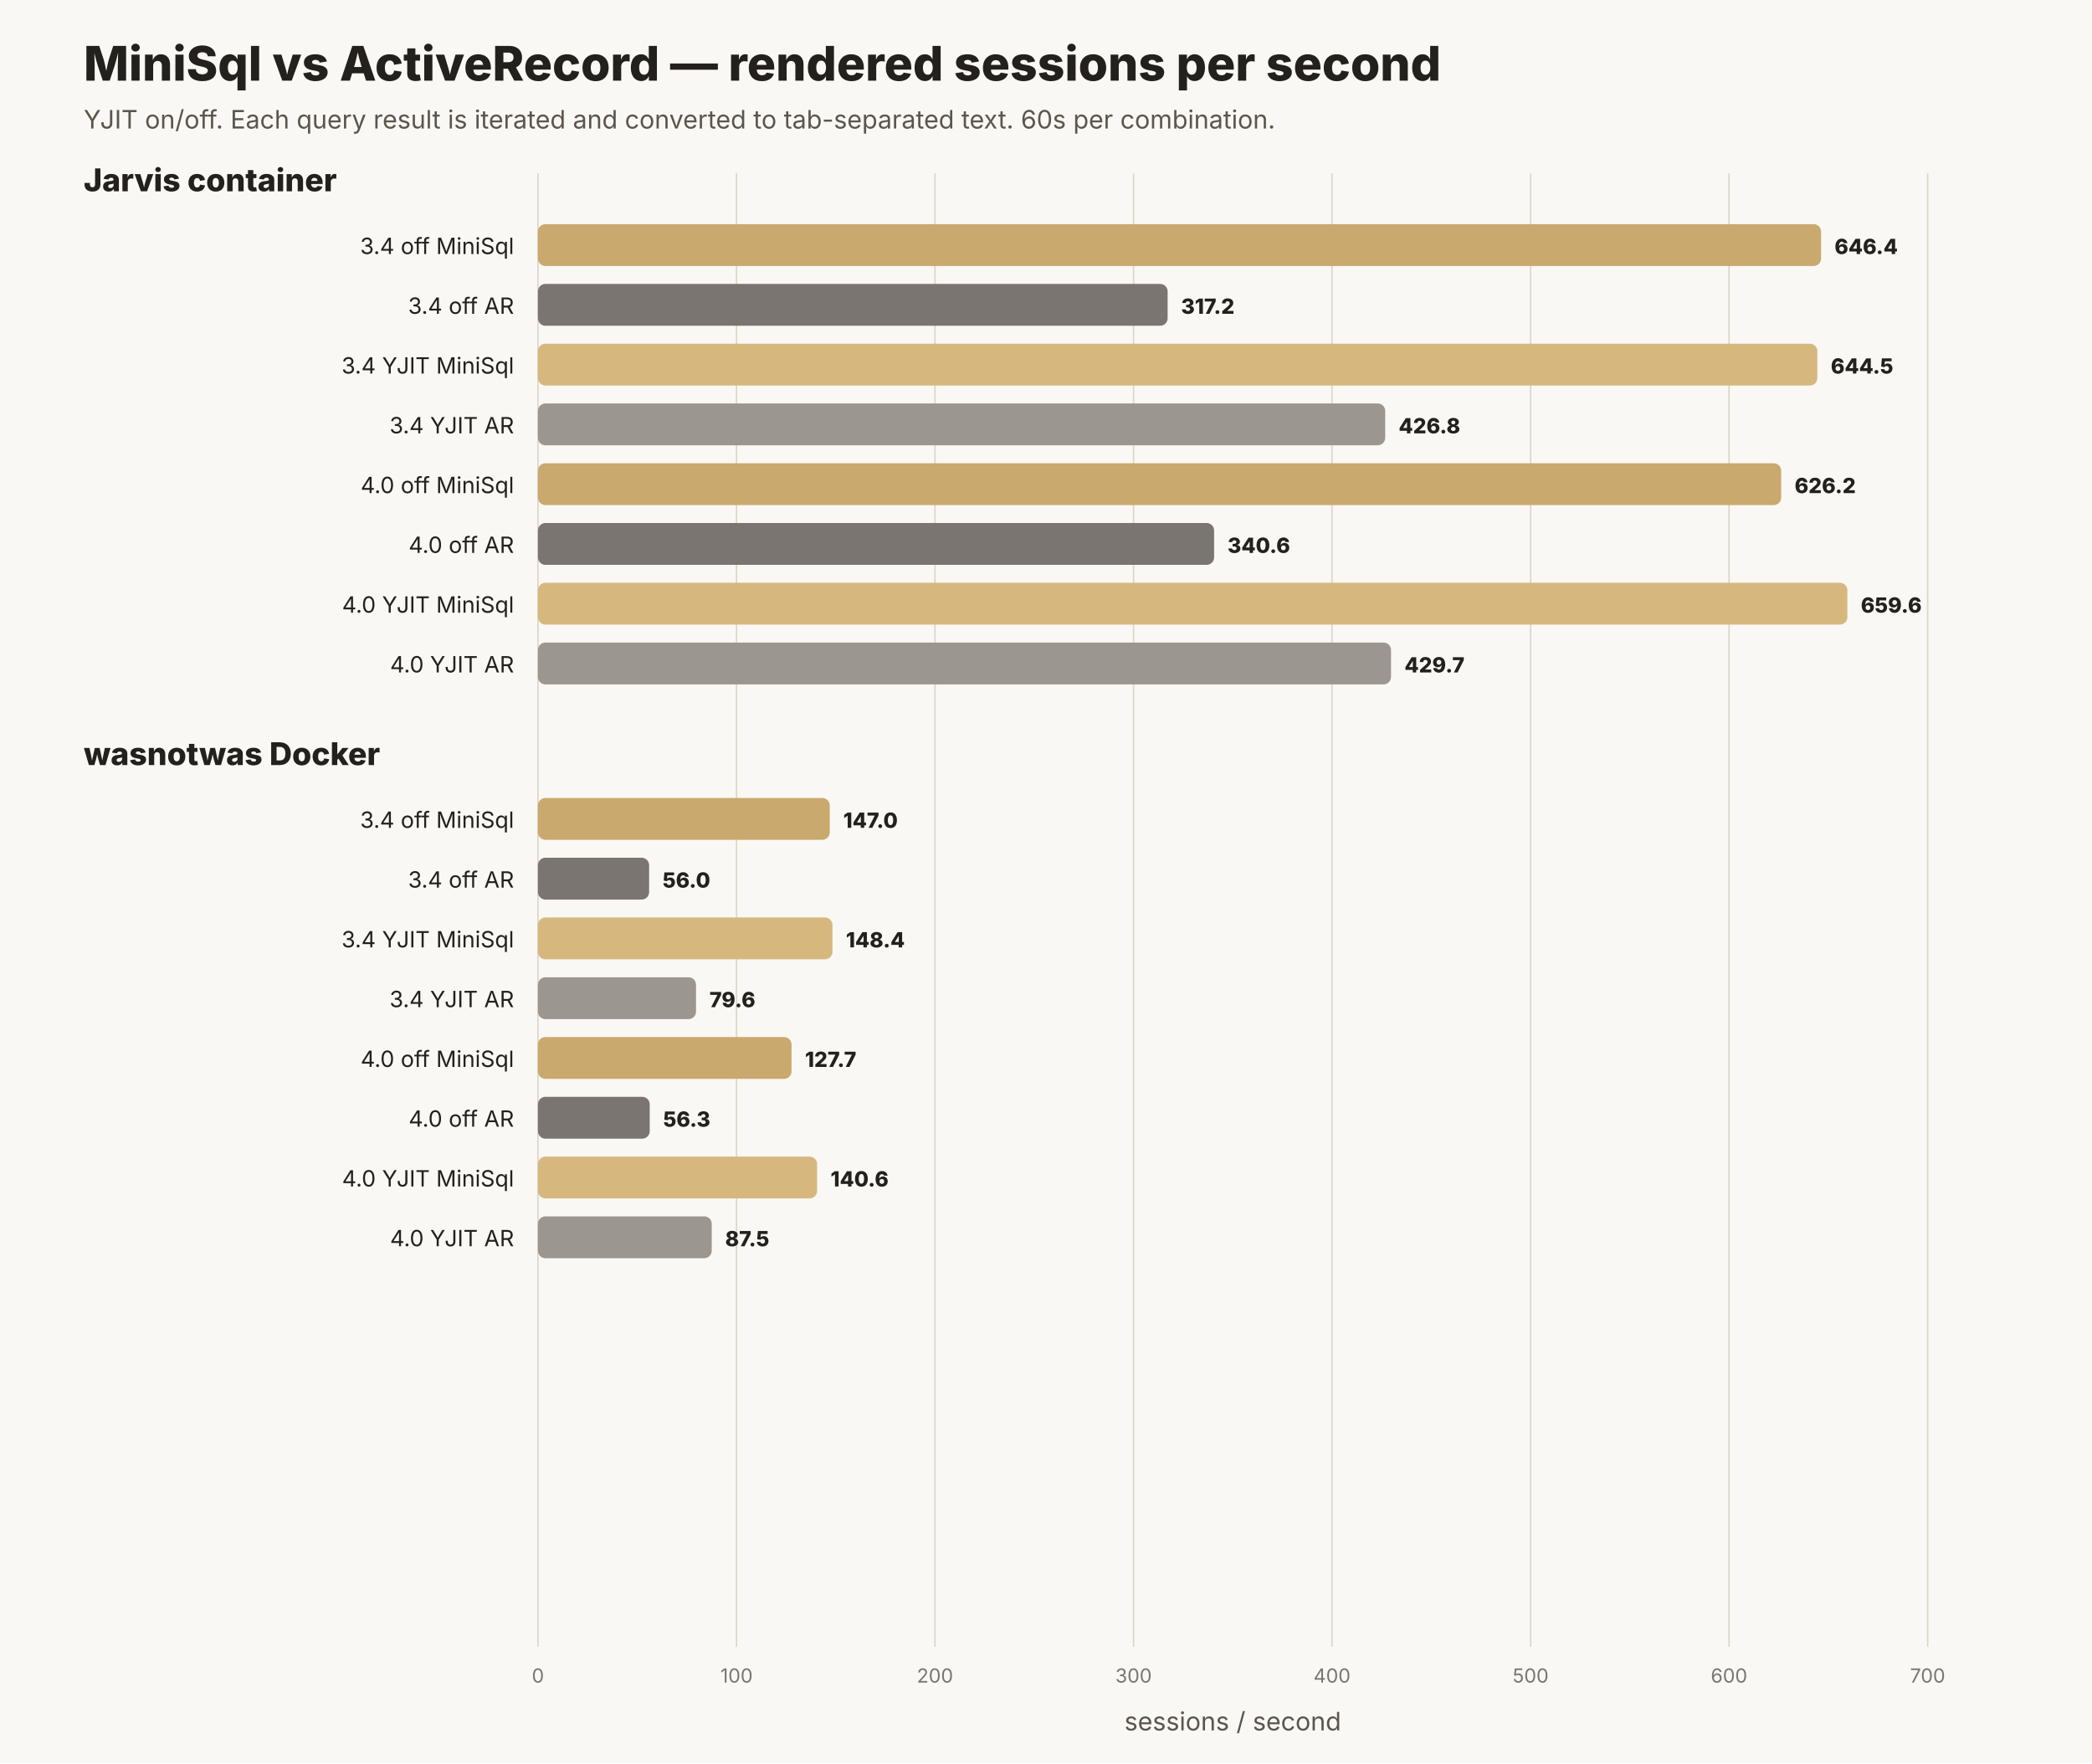
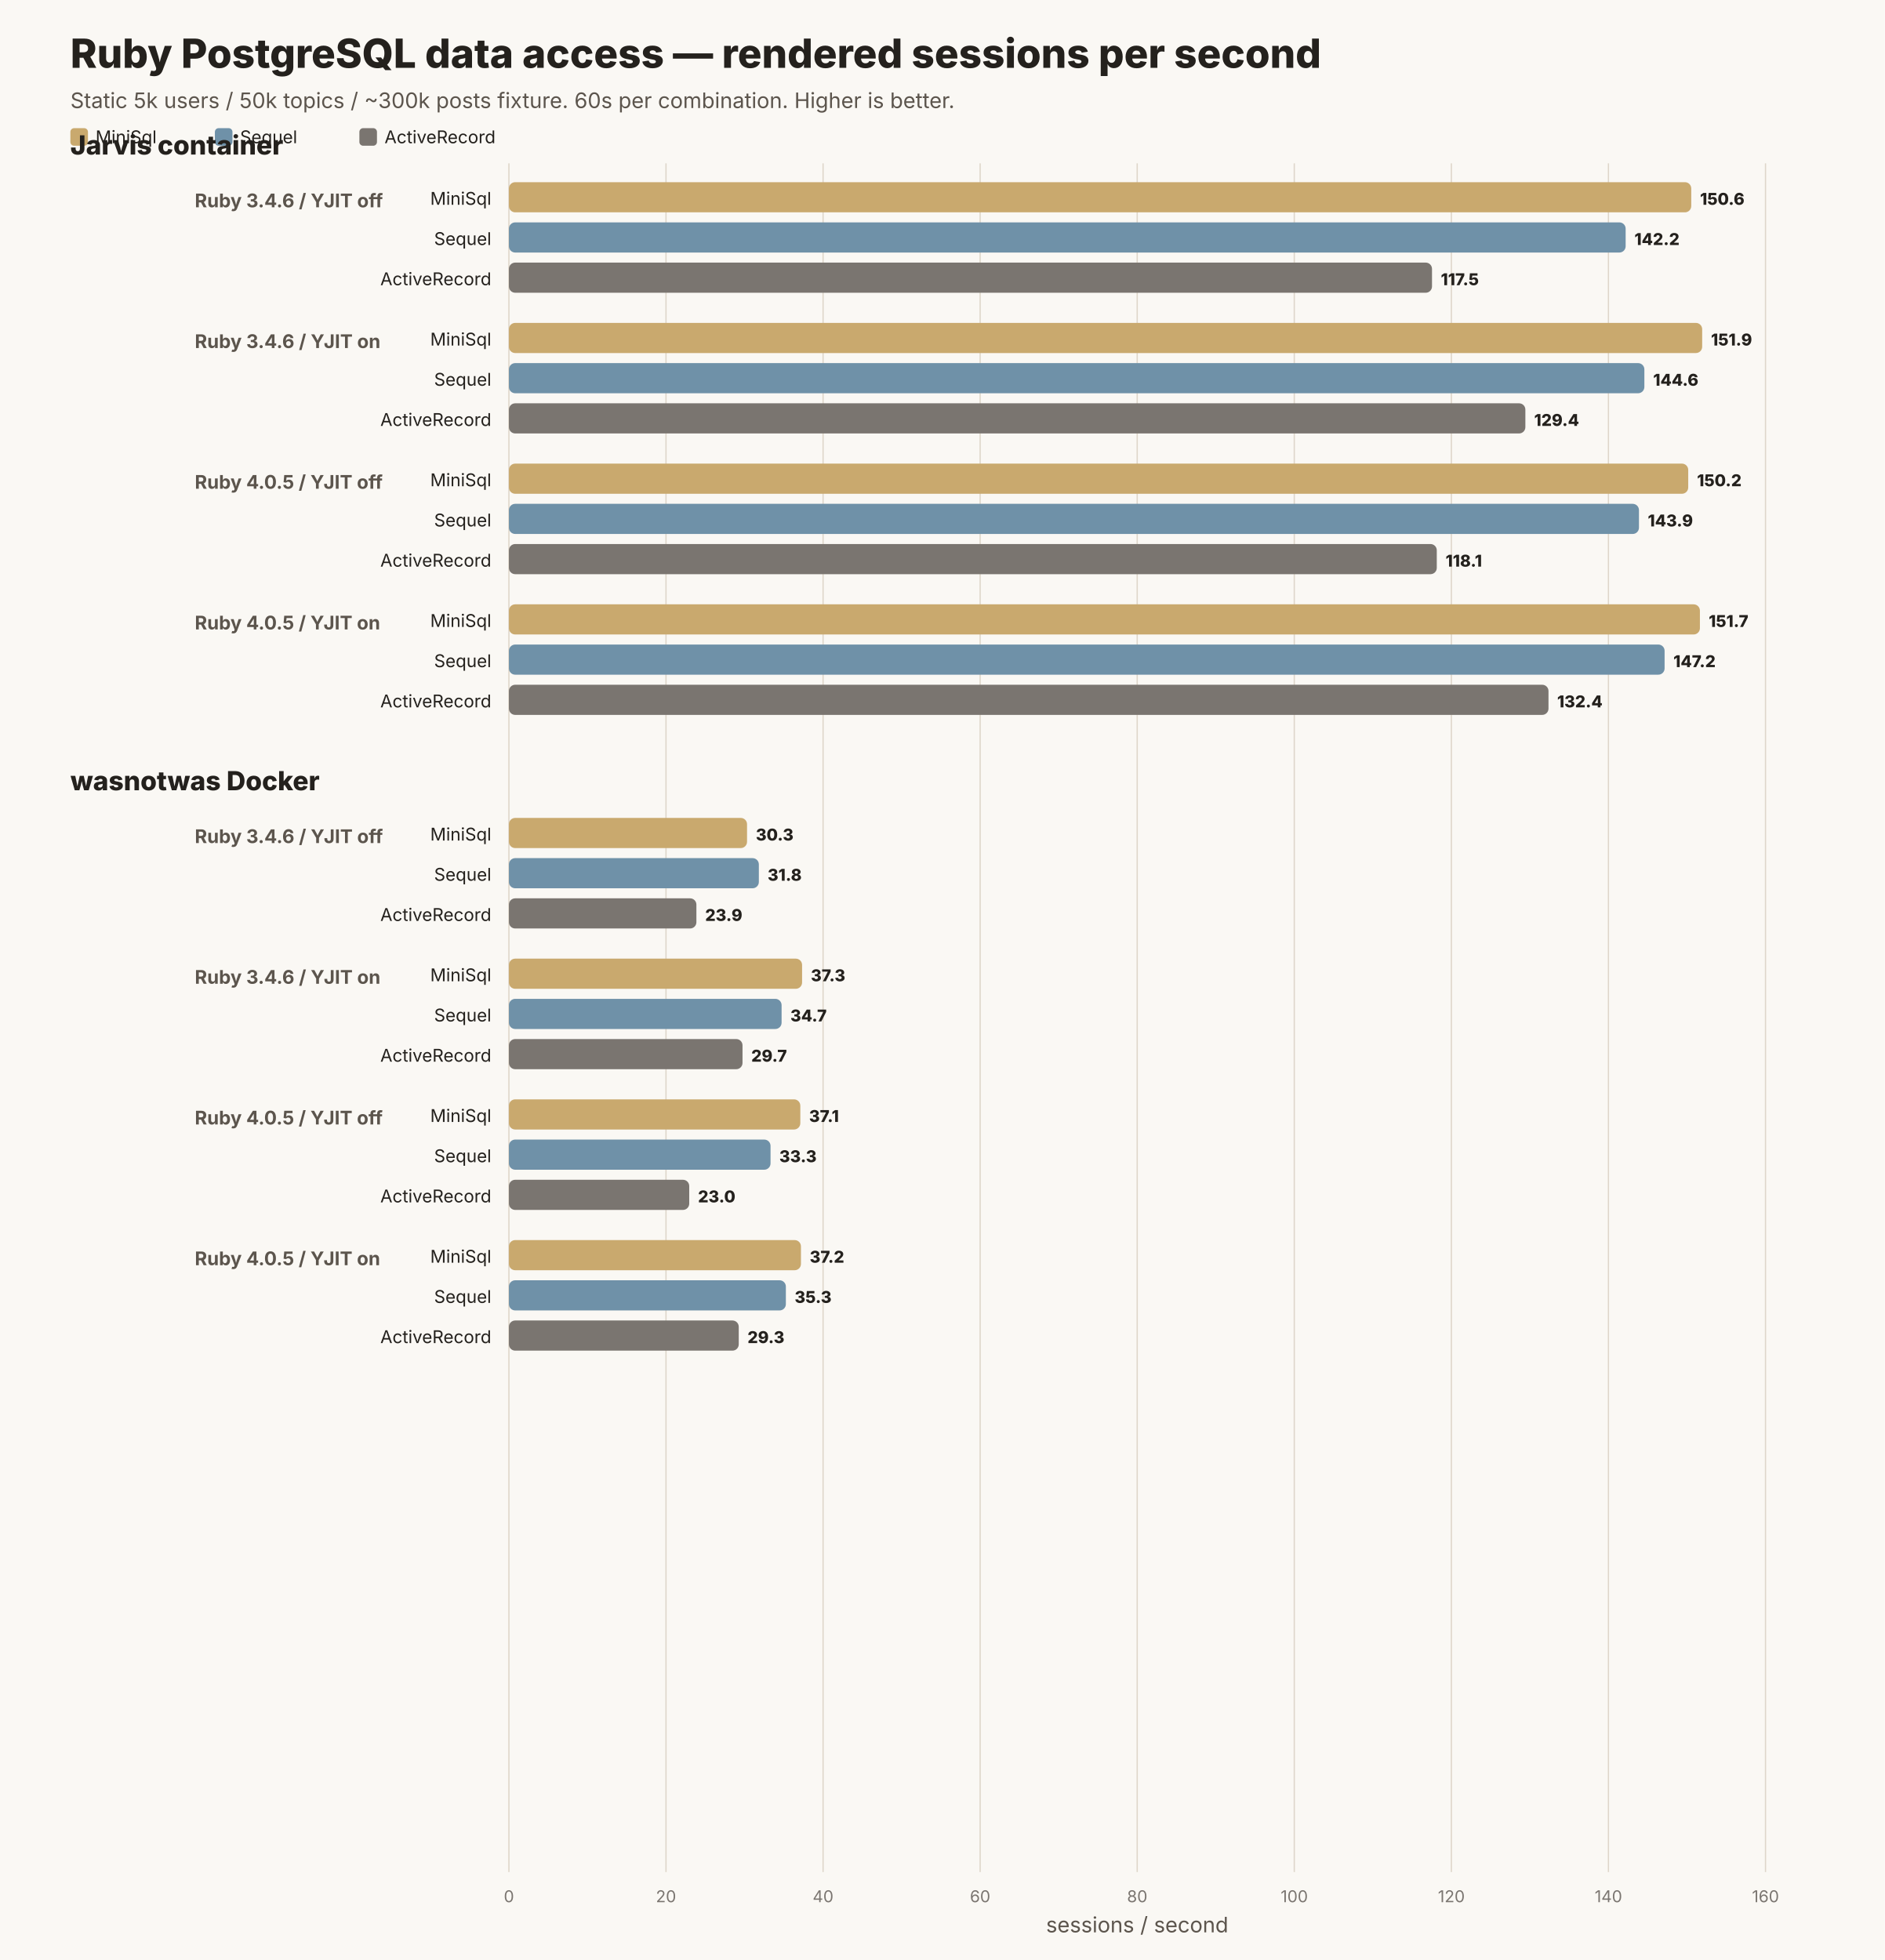
- <svg xmlns="http://www.w3.org/2000/svg" width="1400" height="1180" viewBox="0 0 1400 1180" role="img" aria-labelledby="title desc">
+ <svg xmlns="http://www.w3.org/2000/svg" width="1500" height="1560" viewBox="0 0 1500 1560" role="img" aria-labelledby="title desc">
  <rect width="100%" height="100%" fill="#faf8f4" />
-   <style>text{font-family:Inter,Arial,sans-serif;fill:#24211d}.title{font-size:32px;font-weight:800}.sub{font-size:17px;fill:#5c554d}.label{font-size:15px}.group{font-size:21px;font-weight:800}.value{font-size:14px;font-weight:800}.axis{stroke:#ded6ca;stroke-width:1}.tick{font-size:13px;fill:#7a7570}</style>
-   <text x="56" y="54" class="title">MiniSql vs ActiveRecord — rendered sessions per second</text>
-   <text x="56" y="86" class="sub">YJIT on/off. Each query result is iterated and converted to tab-separated text. 60s per combination.</text>
-   <line x1="360.0" y1="116" x2="360.0" y2="1102" class="axis" />
-   <text x="360.0" y="1126" text-anchor="middle" class="tick">0</text>
-   <line x1="492.9" y1="116" x2="492.9" y2="1102" class="axis" />
-   <text x="492.9" y="1126" text-anchor="middle" class="tick">100</text>
-   <line x1="625.7" y1="116" x2="625.7" y2="1102" class="axis" />
-   <text x="625.7" y="1126" text-anchor="middle" class="tick">200</text>
-   <line x1="758.6" y1="116" x2="758.6" y2="1102" class="axis" />
-   <text x="758.6" y="1126" text-anchor="middle" class="tick">300</text>
-   <line x1="891.4" y1="116" x2="891.4" y2="1102" class="axis" />
-   <text x="891.4" y="1126" text-anchor="middle" class="tick">400</text>
-   <line x1="1024.3" y1="116" x2="1024.3" y2="1102" class="axis" />
-   <text x="1024.3" y="1126" text-anchor="middle" class="tick">500</text>
-   <line x1="1157.1" y1="116" x2="1157.1" y2="1102" class="axis" />
-   <text x="1157.1" y="1126" text-anchor="middle" class="tick">600</text>
-   <line x1="1290.0" y1="116" x2="1290.0" y2="1102" class="axis" />
-   <text x="1290.0" y="1126" text-anchor="middle" class="tick">700</text>
-   <text x="56" y="128" class="group">Jarvis container</text>
-   <text x="344" y="170" text-anchor="end" class="label">3.4 off MiniSql</text>
-   <rect x="360" y="150" width="858.7" height="28" rx="5" fill="#c9a96e" />
-   <text x="1227.7" y="170" class="value">646.4</text>
-   <text x="344" y="210" text-anchor="end" class="label">3.4 off AR</text>
-   <rect x="360" y="190" width="421.4" height="28" rx="5" fill="#7a7570" />
-   <text x="790.4" y="210" class="value">317.2</text>
-   <text x="344" y="250" text-anchor="end" class="label">3.4 YJIT MiniSql</text>
-   <rect x="360" y="230" width="856.2" height="28" rx="5" fill="#d6b87f" />
-   <text x="1225.2" y="250" class="value">644.5</text>
-   <text x="344" y="290" text-anchor="end" class="label">3.4 YJIT AR</text>
-   <rect x="360" y="270" width="567.0" height="28" rx="5" fill="#9b9690" />
-   <text x="936.0" y="290" class="value">426.8</text>
-   <text x="344" y="330" text-anchor="end" class="label">4.0 off MiniSql</text>
-   <rect x="360" y="310" width="832.0" height="28" rx="5" fill="#c9a96e" />
-   <text x="1201.0" y="330" class="value">626.2</text>
-   <text x="344" y="370" text-anchor="end" class="label">4.0 off AR</text>
-   <rect x="360" y="350" width="452.5" height="28" rx="5" fill="#7a7570" />
-   <text x="821.5" y="370" class="value">340.6</text>
-   <text x="344" y="410" text-anchor="end" class="label">4.0 YJIT MiniSql</text>
-   <rect x="360" y="390" width="876.3" height="28" rx="5" fill="#d6b87f" />
-   <text x="1245.3" y="410" class="value">659.6</text>
-   <text x="344" y="450" text-anchor="end" class="label">4.0 YJIT AR</text>
-   <rect x="360" y="430" width="570.9" height="28" rx="5" fill="#9b9690" />
-   <text x="939.9" y="450" class="value">429.7</text>
-   <text x="56" y="512" class="group">wasnotwas Docker</text>
-   <text x="344" y="554" text-anchor="end" class="label">3.4 off MiniSql</text>
-   <rect x="360" y="534" width="195.3" height="28" rx="5" fill="#c9a96e" />
-   <text x="564.3" y="554" class="value">147.0</text>
-   <text x="344" y="594" text-anchor="end" class="label">3.4 off AR</text>
-   <rect x="360" y="574" width="74.4" height="28" rx="5" fill="#7a7570" />
-   <text x="443.4" y="594" class="value">56.0</text>
-   <text x="344" y="634" text-anchor="end" class="label">3.4 YJIT MiniSql</text>
-   <rect x="360" y="614" width="197.1" height="28" rx="5" fill="#d6b87f" />
-   <text x="566.1" y="634" class="value">148.4</text>
-   <text x="344" y="674" text-anchor="end" class="label">3.4 YJIT AR</text>
-   <rect x="360" y="654" width="105.8" height="28" rx="5" fill="#9b9690" />
-   <text x="474.8" y="674" class="value">79.6</text>
-   <text x="344" y="714" text-anchor="end" class="label">4.0 off MiniSql</text>
-   <rect x="360" y="694" width="169.7" height="28" rx="5" fill="#c9a96e" />
-   <text x="538.7" y="714" class="value">127.7</text>
-   <text x="344" y="754" text-anchor="end" class="label">4.0 off AR</text>
-   <rect x="360" y="734" width="74.8" height="28" rx="5" fill="#7a7570" />
-   <text x="443.8" y="754" class="value">56.3</text>
-   <text x="344" y="794" text-anchor="end" class="label">4.0 YJIT MiniSql</text>
-   <rect x="360" y="774" width="186.8" height="28" rx="5" fill="#d6b87f" />
-   <text x="555.8" y="794" class="value">140.6</text>
-   <text x="344" y="834" text-anchor="end" class="label">4.0 YJIT AR</text>
-   <rect x="360" y="814" width="116.3" height="28" rx="5" fill="#9b9690" />
-   <text x="485.3" y="834" class="value">87.5</text>
-   <text x="825.0" y="1158" text-anchor="middle" class="sub">sessions / second</text>
+   <style>text{font-family:Inter,Arial,sans-serif;fill:#24211d}.title{font-size:32px;font-weight:800}.sub{font-size:17px;fill:#5c554d}.label{font-size:14px}.group{font-size:21px;font-weight:800}.combo{font-size:15px;font-weight:700;fill:#5c554d}.value{font-size:13px;font-weight:800}.axis{stroke:#ded6ca;stroke-width:1}.tick{font-size:13px;fill:#7a7570}.legend{font-size:14px}</style>
+   <text x="56" y="54" class="title">Ruby PostgreSQL data access — rendered sessions per second</text>
+   <text x="56" y="86" class="sub">Static 5k users / 50k topics / ~300k posts fixture. 60s per combination. Higher is better.</text>
+   <rect x="56" y="102" width="14" height="14" rx="3" fill="#c9a96e" />
+   <text x="76" y="114" class="legend">MiniSql</text>
+   <rect x="171" y="102" width="14" height="14" rx="3" fill="#6f91a8" />
+   <text x="191" y="114" class="legend">Sequel</text>
+   <rect x="286" y="102" width="14" height="14" rx="3" fill="#7a7570" />
+   <text x="306" y="114" class="legend">ActiveRecord</text>
+   <line x1="405.0" y1="130" x2="405.0" y2="1490" class="axis" />
+   <text x="405.0" y="1514" text-anchor="middle" class="tick">0</text>
+   <line x1="530.0" y1="130" x2="530.0" y2="1490" class="axis" />
+   <text x="530.0" y="1514" text-anchor="middle" class="tick">20</text>
+   <line x1="655.0" y1="130" x2="655.0" y2="1490" class="axis" />
+   <text x="655.0" y="1514" text-anchor="middle" class="tick">40</text>
+   <line x1="780.0" y1="130" x2="780.0" y2="1490" class="axis" />
+   <text x="780.0" y="1514" text-anchor="middle" class="tick">60</text>
+   <line x1="905.0" y1="130" x2="905.0" y2="1490" class="axis" />
+   <text x="905.0" y="1514" text-anchor="middle" class="tick">80</text>
+   <line x1="1030.0" y1="130" x2="1030.0" y2="1490" class="axis" />
+   <text x="1030.0" y="1514" text-anchor="middle" class="tick">100</text>
+   <line x1="1155.0" y1="130" x2="1155.0" y2="1490" class="axis" />
+   <text x="1155.0" y="1514" text-anchor="middle" class="tick">120</text>
+   <line x1="1280.0" y1="130" x2="1280.0" y2="1490" class="axis" />
+   <text x="1280.0" y="1514" text-anchor="middle" class="tick">140</text>
+   <line x1="1405.0" y1="130" x2="1405.0" y2="1490" class="axis" />
+   <text x="1405.0" y="1514" text-anchor="middle" class="tick">160</text>
+   <text x="56" y="123" class="group">Jarvis container</text>
+   <text x="155" y="165" class="combo">Ruby 3.4.6 / YJIT off</text>
+   <text x="391" y="163" text-anchor="end" class="label">MiniSql</text>
+   <rect x="405" y="145" width="940.9" height="24" rx="5" fill="#c9a96e" />
+   <text x="1352.9" y="163" class="value">150.6</text>
+   <text x="391" y="195" text-anchor="end" class="label">Sequel</text>
+   <rect x="405" y="177" width="888.7" height="24" rx="5" fill="#6f91a8" />
+   <text x="1300.7" y="195" class="value">142.2</text>
+   <text x="391" y="227" text-anchor="end" class="label">ActiveRecord</text>
+   <rect x="405" y="209" width="734.6" height="24" rx="5" fill="#7a7570" />
+   <text x="1146.6" y="227" class="value">117.5</text>
+   <text x="155" y="277" class="combo">Ruby 3.4.6 / YJIT on</text>
+   <text x="391" y="275" text-anchor="end" class="label">MiniSql</text>
+   <rect x="405" y="257" width="949.6" height="24" rx="5" fill="#c9a96e" />
+   <text x="1361.6" y="275" class="value">151.9</text>
+   <text x="391" y="307" text-anchor="end" class="label">Sequel</text>
+   <rect x="405" y="289" width="903.6" height="24" rx="5" fill="#6f91a8" />
+   <text x="1315.6" y="307" class="value">144.6</text>
+   <text x="391" y="339" text-anchor="end" class="label">ActiveRecord</text>
+   <rect x="405" y="321" width="808.9" height="24" rx="5" fill="#7a7570" />
+   <text x="1220.9" y="339" class="value">129.4</text>
+   <text x="155" y="389" class="combo">Ruby 4.0.5 / YJIT off</text>
+   <text x="391" y="387" text-anchor="end" class="label">MiniSql</text>
+   <rect x="405" y="369" width="938.5" height="24" rx="5" fill="#c9a96e" />
+   <text x="1350.5" y="387" class="value">150.2</text>
+   <text x="391" y="419" text-anchor="end" class="label">Sequel</text>
+   <rect x="405" y="401" width="899.3" height="24" rx="5" fill="#6f91a8" />
+   <text x="1311.3" y="419" class="value">143.9</text>
+   <text x="391" y="451" text-anchor="end" class="label">ActiveRecord</text>
+   <rect x="405" y="433" width="738.4" height="24" rx="5" fill="#7a7570" />
+   <text x="1150.4" y="451" class="value">118.1</text>
+   <text x="155" y="501" class="combo">Ruby 4.0.5 / YJIT on</text>
+   <text x="391" y="499" text-anchor="end" class="label">MiniSql</text>
+   <rect x="405" y="481" width="947.8" height="24" rx="5" fill="#c9a96e" />
+   <text x="1359.8" y="499" class="value">151.7</text>
+   <text x="391" y="531" text-anchor="end" class="label">Sequel</text>
+   <rect x="405" y="513" width="919.7" height="24" rx="5" fill="#6f91a8" />
+   <text x="1331.7" y="531" class="value">147.2</text>
+   <text x="391" y="563" text-anchor="end" class="label">ActiveRecord</text>
+   <rect x="405" y="545" width="827.3" height="24" rx="5" fill="#7a7570" />
+   <text x="1239.2" y="563" class="value">132.4</text>
+   <text x="56" y="629" class="group">wasnotwas Docker</text>
+   <text x="155" y="671" class="combo">Ruby 3.4.6 / YJIT off</text>
+   <text x="391" y="669" text-anchor="end" class="label">MiniSql</text>
+   <rect x="405" y="651" width="189.5" height="24" rx="5" fill="#c9a96e" />
+   <text x="601.5" y="669" class="value">30.3</text>
+   <text x="391" y="701" text-anchor="end" class="label">Sequel</text>
+   <rect x="405" y="683" width="198.9" height="24" rx="5" fill="#6f91a8" />
+   <text x="610.9" y="701" class="value">31.8</text>
+   <text x="391" y="733" text-anchor="end" class="label">ActiveRecord</text>
+   <rect x="405" y="715" width="149.2" height="24" rx="5" fill="#7a7570" />
+   <text x="561.2" y="733" class="value">23.9</text>
+   <text x="155" y="783" class="combo">Ruby 3.4.6 / YJIT on</text>
+   <text x="391" y="781" text-anchor="end" class="label">MiniSql</text>
+   <rect x="405" y="763" width="233.3" height="24" rx="5" fill="#c9a96e" />
+   <text x="645.3" y="781" class="value">37.3</text>
+   <text x="391" y="813" text-anchor="end" class="label">Sequel</text>
+   <rect x="405" y="795" width="217.0" height="24" rx="5" fill="#6f91a8" />
+   <text x="629.0" y="813" class="value">34.7</text>
+   <text x="391" y="845" text-anchor="end" class="label">ActiveRecord</text>
+   <rect x="405" y="827" width="185.9" height="24" rx="5" fill="#7a7570" />
+   <text x="597.9" y="845" class="value">29.7</text>
+   <text x="155" y="895" class="combo">Ruby 4.0.5 / YJIT off</text>
+   <text x="391" y="893" text-anchor="end" class="label">MiniSql</text>
+   <rect x="405" y="875" width="231.9" height="24" rx="5" fill="#c9a96e" />
+   <text x="643.9" y="893" class="value">37.1</text>
+   <text x="391" y="925" text-anchor="end" class="label">Sequel</text>
+   <rect x="405" y="907" width="208.2" height="24" rx="5" fill="#6f91a8" />
+   <text x="620.2" y="925" class="value">33.3</text>
+   <text x="391" y="957" text-anchor="end" class="label">ActiveRecord</text>
+   <rect x="405" y="939" width="143.5" height="24" rx="5" fill="#7a7570" />
+   <text x="555.5" y="957" class="value">23.0</text>
+   <text x="155" y="1007" class="combo">Ruby 4.0.5 / YJIT on</text>
+   <text x="391" y="1005" text-anchor="end" class="label">MiniSql</text>
+   <rect x="405" y="987" width="232.4" height="24" rx="5" fill="#c9a96e" />
+   <text x="644.4" y="1005" class="value">37.2</text>
+   <text x="391" y="1037" text-anchor="end" class="label">Sequel</text>
+   <rect x="405" y="1019" width="220.4" height="24" rx="5" fill="#6f91a8" />
+   <text x="632.4" y="1037" class="value">35.3</text>
+   <text x="391" y="1069" text-anchor="end" class="label">ActiveRecord</text>
+   <rect x="405" y="1051" width="182.9" height="24" rx="5" fill="#7a7570" />
+   <text x="594.9" y="1069" class="value">29.3</text>
+   <text x="905.0" y="1538" text-anchor="middle" class="sub">sessions / second</text>
</svg>
